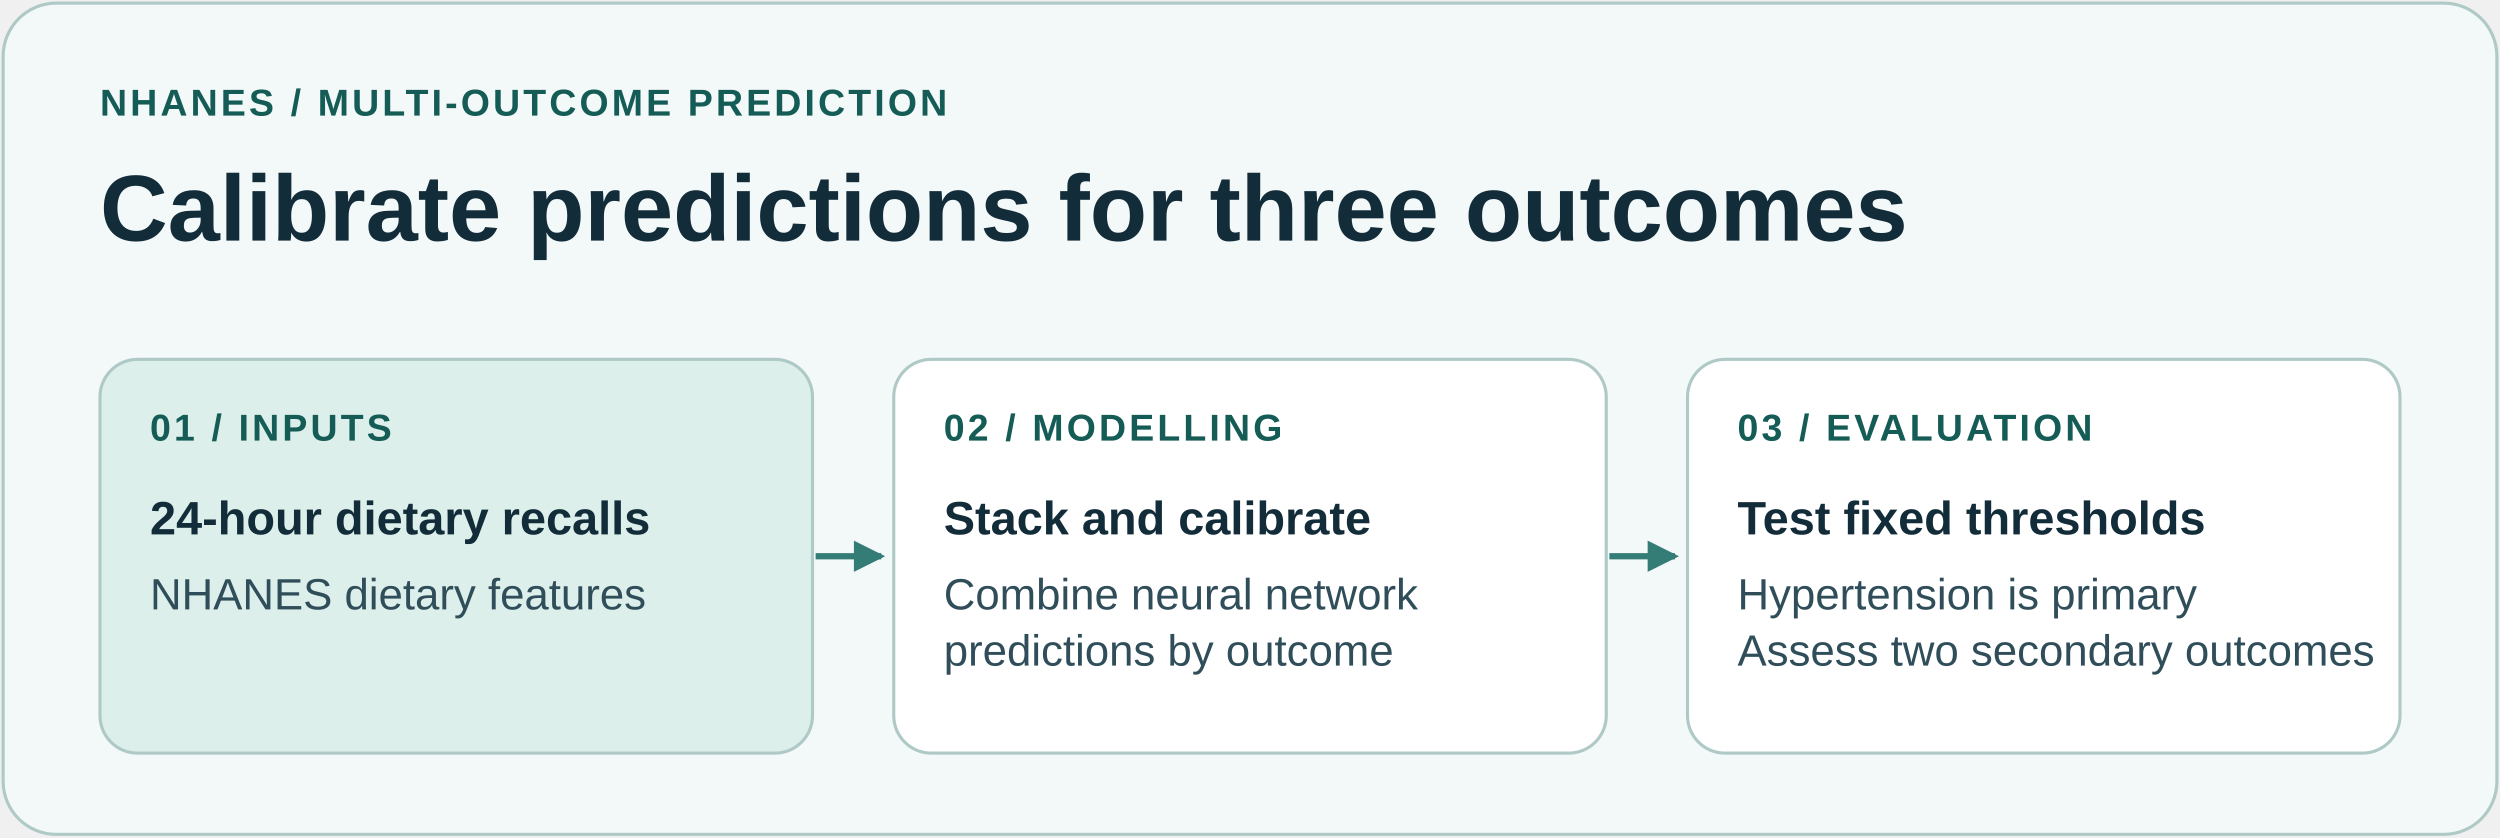
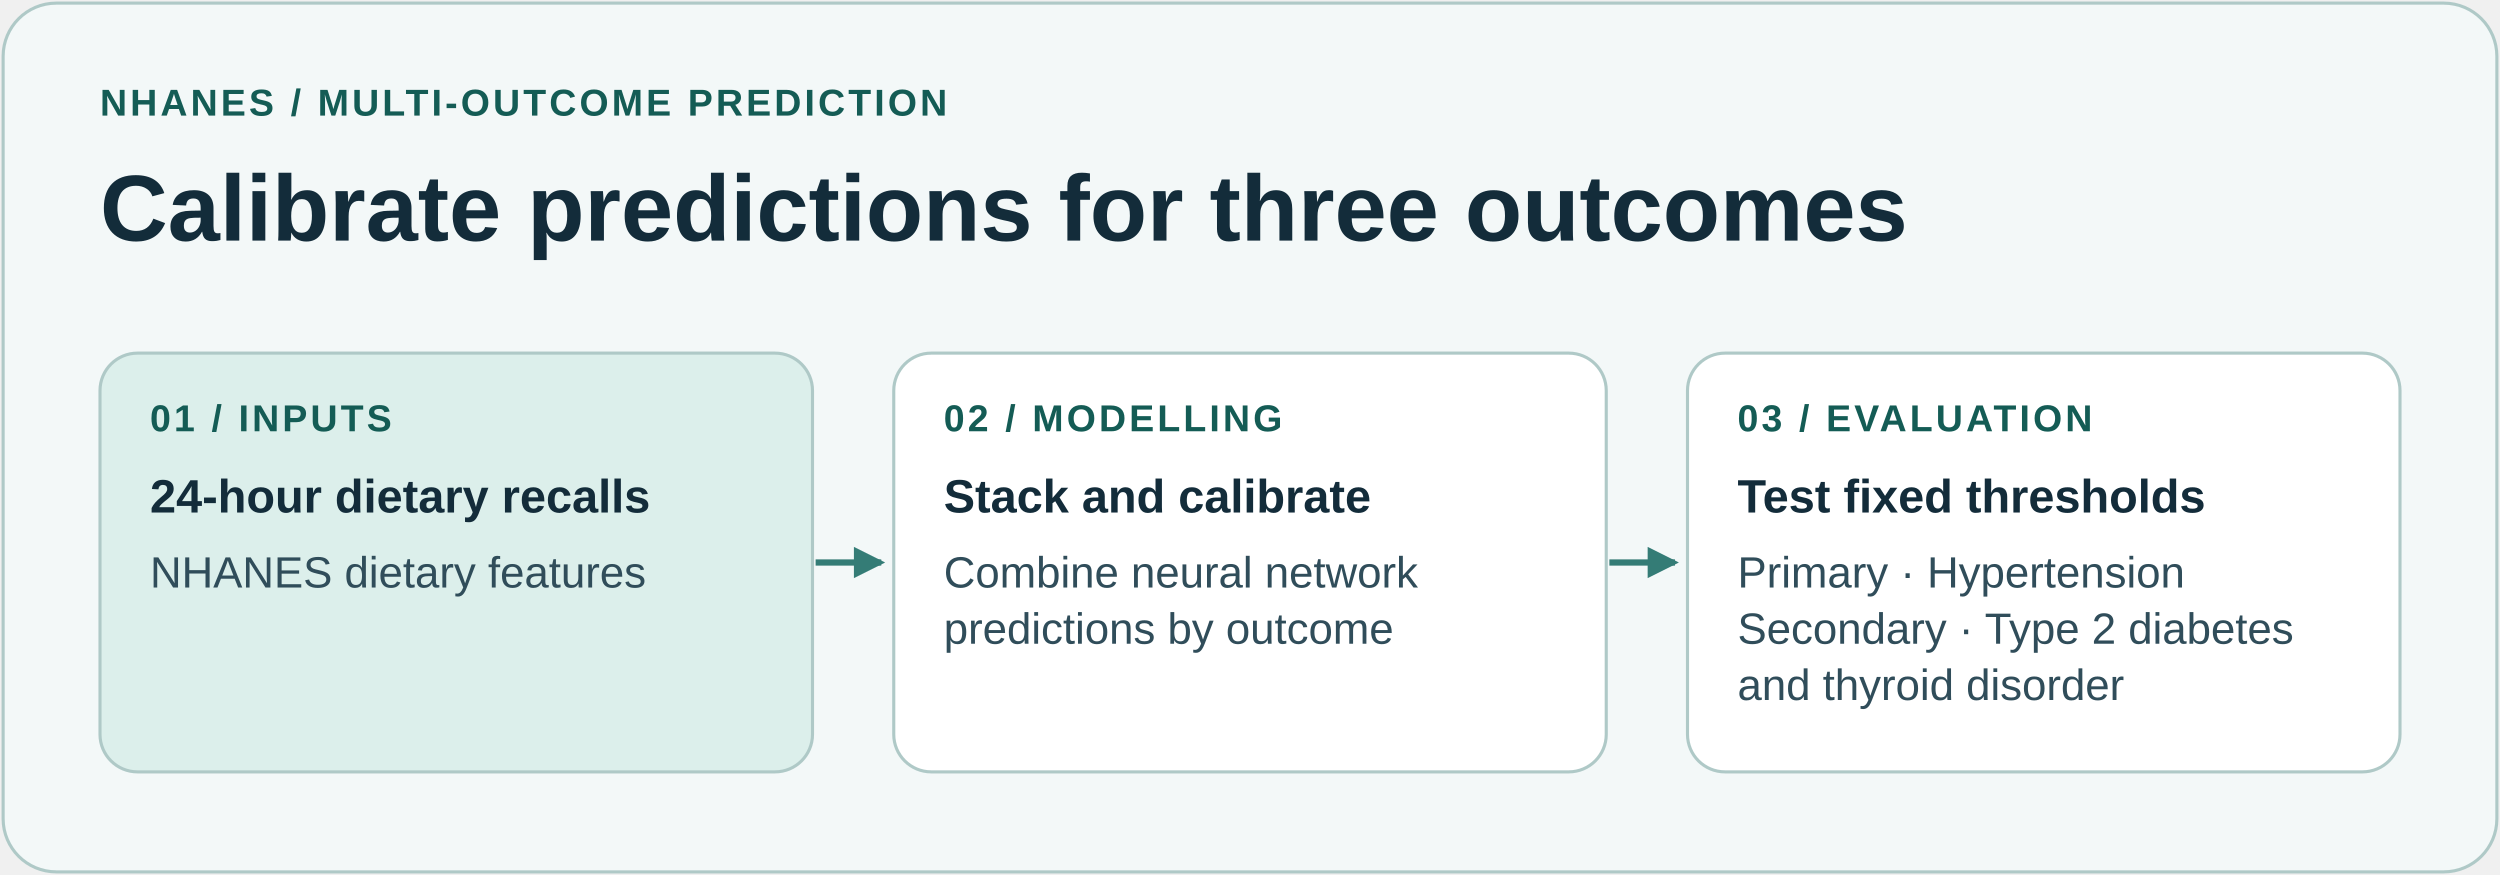
- <svg xmlns="http://www.w3.org/2000/svg" width="800" height="268" viewBox="0 0 800 268" role="img" aria-labelledby="title description">
+ <svg xmlns="http://www.w3.org/2000/svg" width="800" height="280" viewBox="0 0 800 280" role="img" aria-labelledby="title description">
  <style>
text{font-family:Arial,Helvetica,sans-serif}.label{fill:#145c55;font-size:12px;font-weight:700;letter-spacing:1px}.heading{fill:#132c3a;font-size:30px;font-weight:700}.card{fill:#132c3a;font-size:15px;font-weight:700}.body{fill:#304d5a;font-size:14px}
</style>
  <defs>
    <marker id="arrow" viewBox="0 0 8 8" refX="7" refY="4" markerWidth="5" markerHeight="5" orient="auto">
      <path d="M0 0L8 4L0 8Z" fill="#347c76" />
    </marker>
  </defs>
-   <rect x="1" y="1" width="798" height="266" rx="17" fill="#f3f8f8" stroke="#afc9c7" />
+   <rect x="1" y="1" width="798" height="278" rx="17" fill="#f3f8f8" stroke="#afc9c7" />
  <text x="32" y="37" class="label">NHANES  /  MULTI-OUTCOME PREDICTION</text>
  <text x="32" y="77" class="heading">Calibrate predictions for three outcomes</text>
  <g fill="none" stroke="#347c76" stroke-width="2" marker-end="url(#arrow)">
-     <path d="M261 178H282" />
-     <path d="M515 178H536" />
+     <path d="M261 180H282" />
+     <path d="M515 180H536" />
  </g>
-   <g transform="translate(32 115)">
-     <rect width="228" height="126" rx="12" fill="#dcefeb" stroke="#afc9c7" />
-     <text x="16" y="26" class="label">01 / INPUTS</text>
-     <text x="16" y="56" class="card">24-hour dietary recalls</text>
-     <text x="16" y="80" class="body">NHANES dietary features</text>
+   <g transform="translate(32 113)">
+     <rect width="228" height="134" rx="12" fill="#dcefeb" stroke="#afc9c7" />
+     <text x="16" y="25" class="label">01 / INPUTS</text>
+     <text x="16" y="51" class="card">24-hour dietary recalls</text>
+     <text x="16" y="75" class="body">NHANES dietary features</text>
  </g>
-   <g transform="translate(286 115)">
-     <rect width="228" height="126" rx="12" fill="#ffffff" stroke="#afc9c7" />
-     <text x="16" y="26" class="label">02 / MODELLING</text>
-     <text x="16" y="56" class="card">Stack and calibrate</text>
-     <text x="16" y="80" class="body">Combine neural network</text>
-     <text x="16" y="98" class="body">predictions by outcome</text>
+   <g transform="translate(286 113)">
+     <rect width="228" height="134" rx="12" fill="#fff" stroke="#afc9c7" />
+     <text x="16" y="25" class="label">02 / MODELLING</text>
+     <text x="16" y="51" class="card">Stack and calibrate</text>
+     <text x="16" y="75" class="body">Combine neural network</text>
+     <text x="16" y="93" class="body">predictions by outcome</text>
  </g>
-   <g transform="translate(540 115)">
-     <rect width="228" height="126" rx="12" fill="#ffffff" stroke="#afc9c7" />
-     <text x="16" y="26" class="label">03 / EVALUATION</text>
-     <text x="16" y="56" class="card">Test fixed thresholds</text>
-     <text x="16" y="80" class="body">Hypertension is primary</text>
-     <text x="16" y="98" class="body">Assess two secondary outcomes</text>
+   <g transform="translate(540 113)">
+     <rect width="228" height="134" rx="12" fill="#fff" stroke="#afc9c7" />
+     <text x="16" y="25" class="label">03 / EVALUATION</text>
+     <text x="16" y="51" class="card">Test fixed thresholds</text>
+     <text x="16" y="75" class="body">Primary · Hypertension</text>
+     <text x="16" y="93" class="body">Secondary · Type 2 diabetes</text>
+     <text x="16" y="111" class="body">and thyroid disorder</text>
  </g>
</svg>
